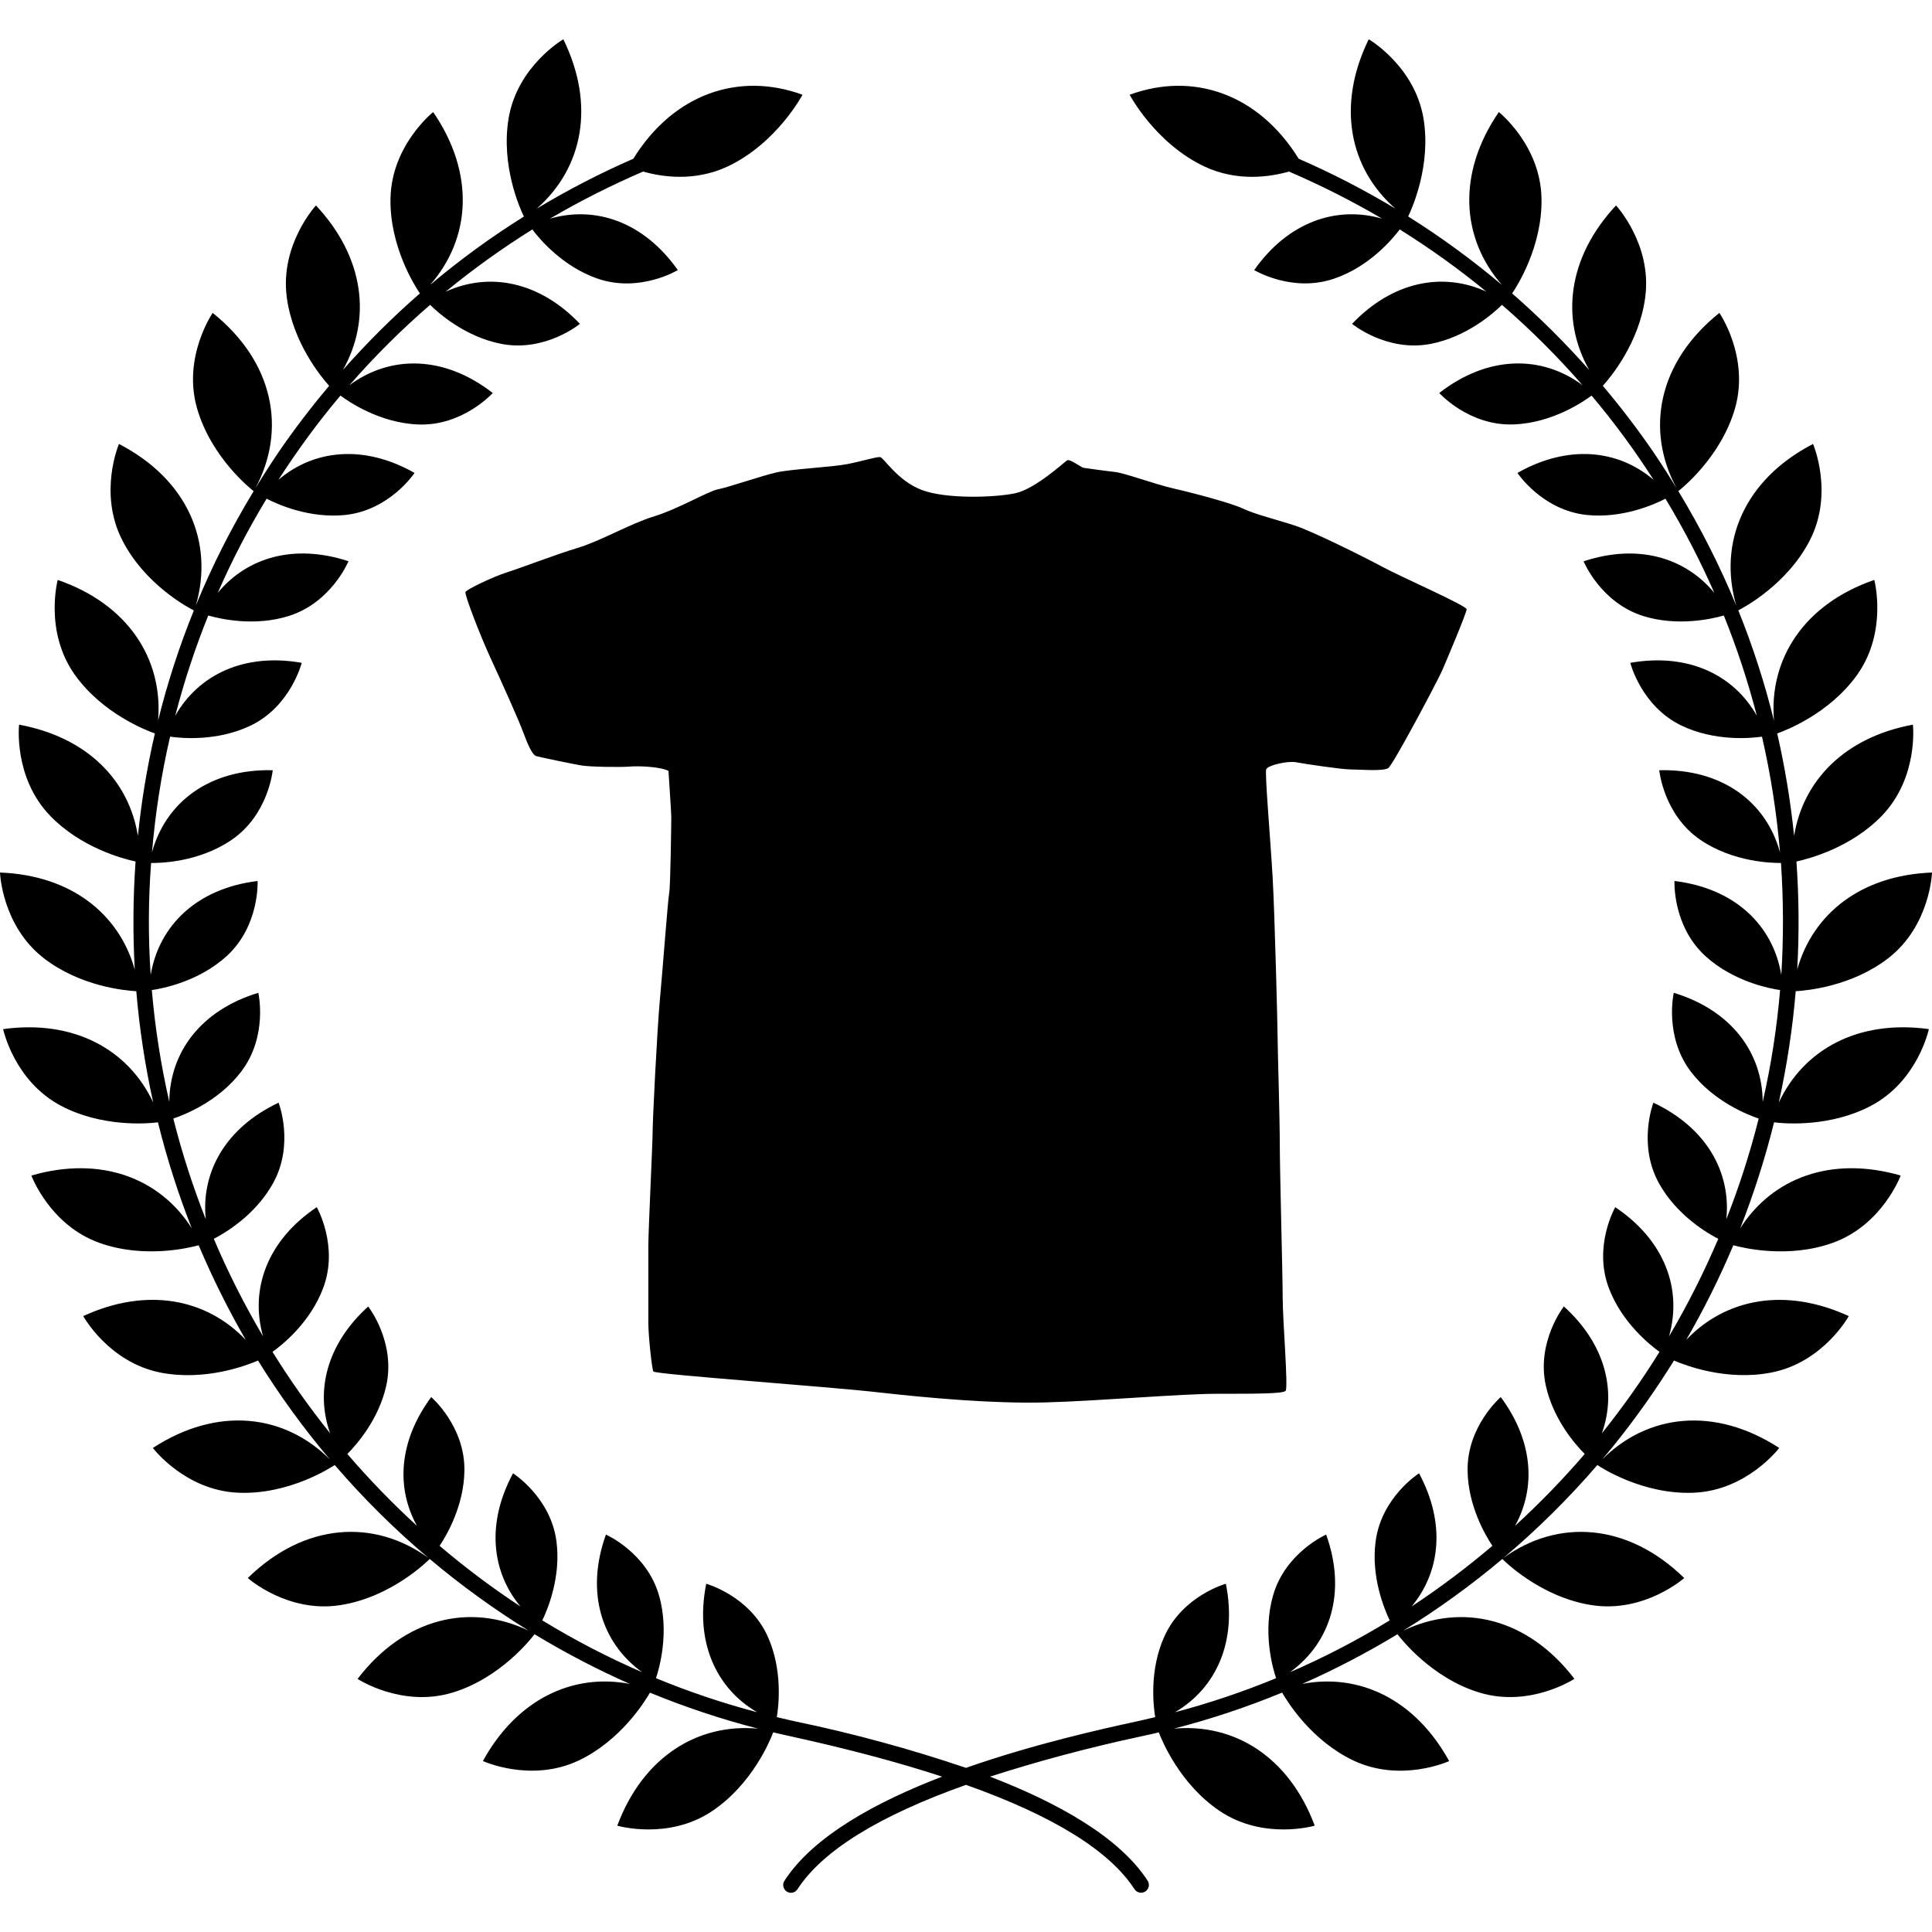
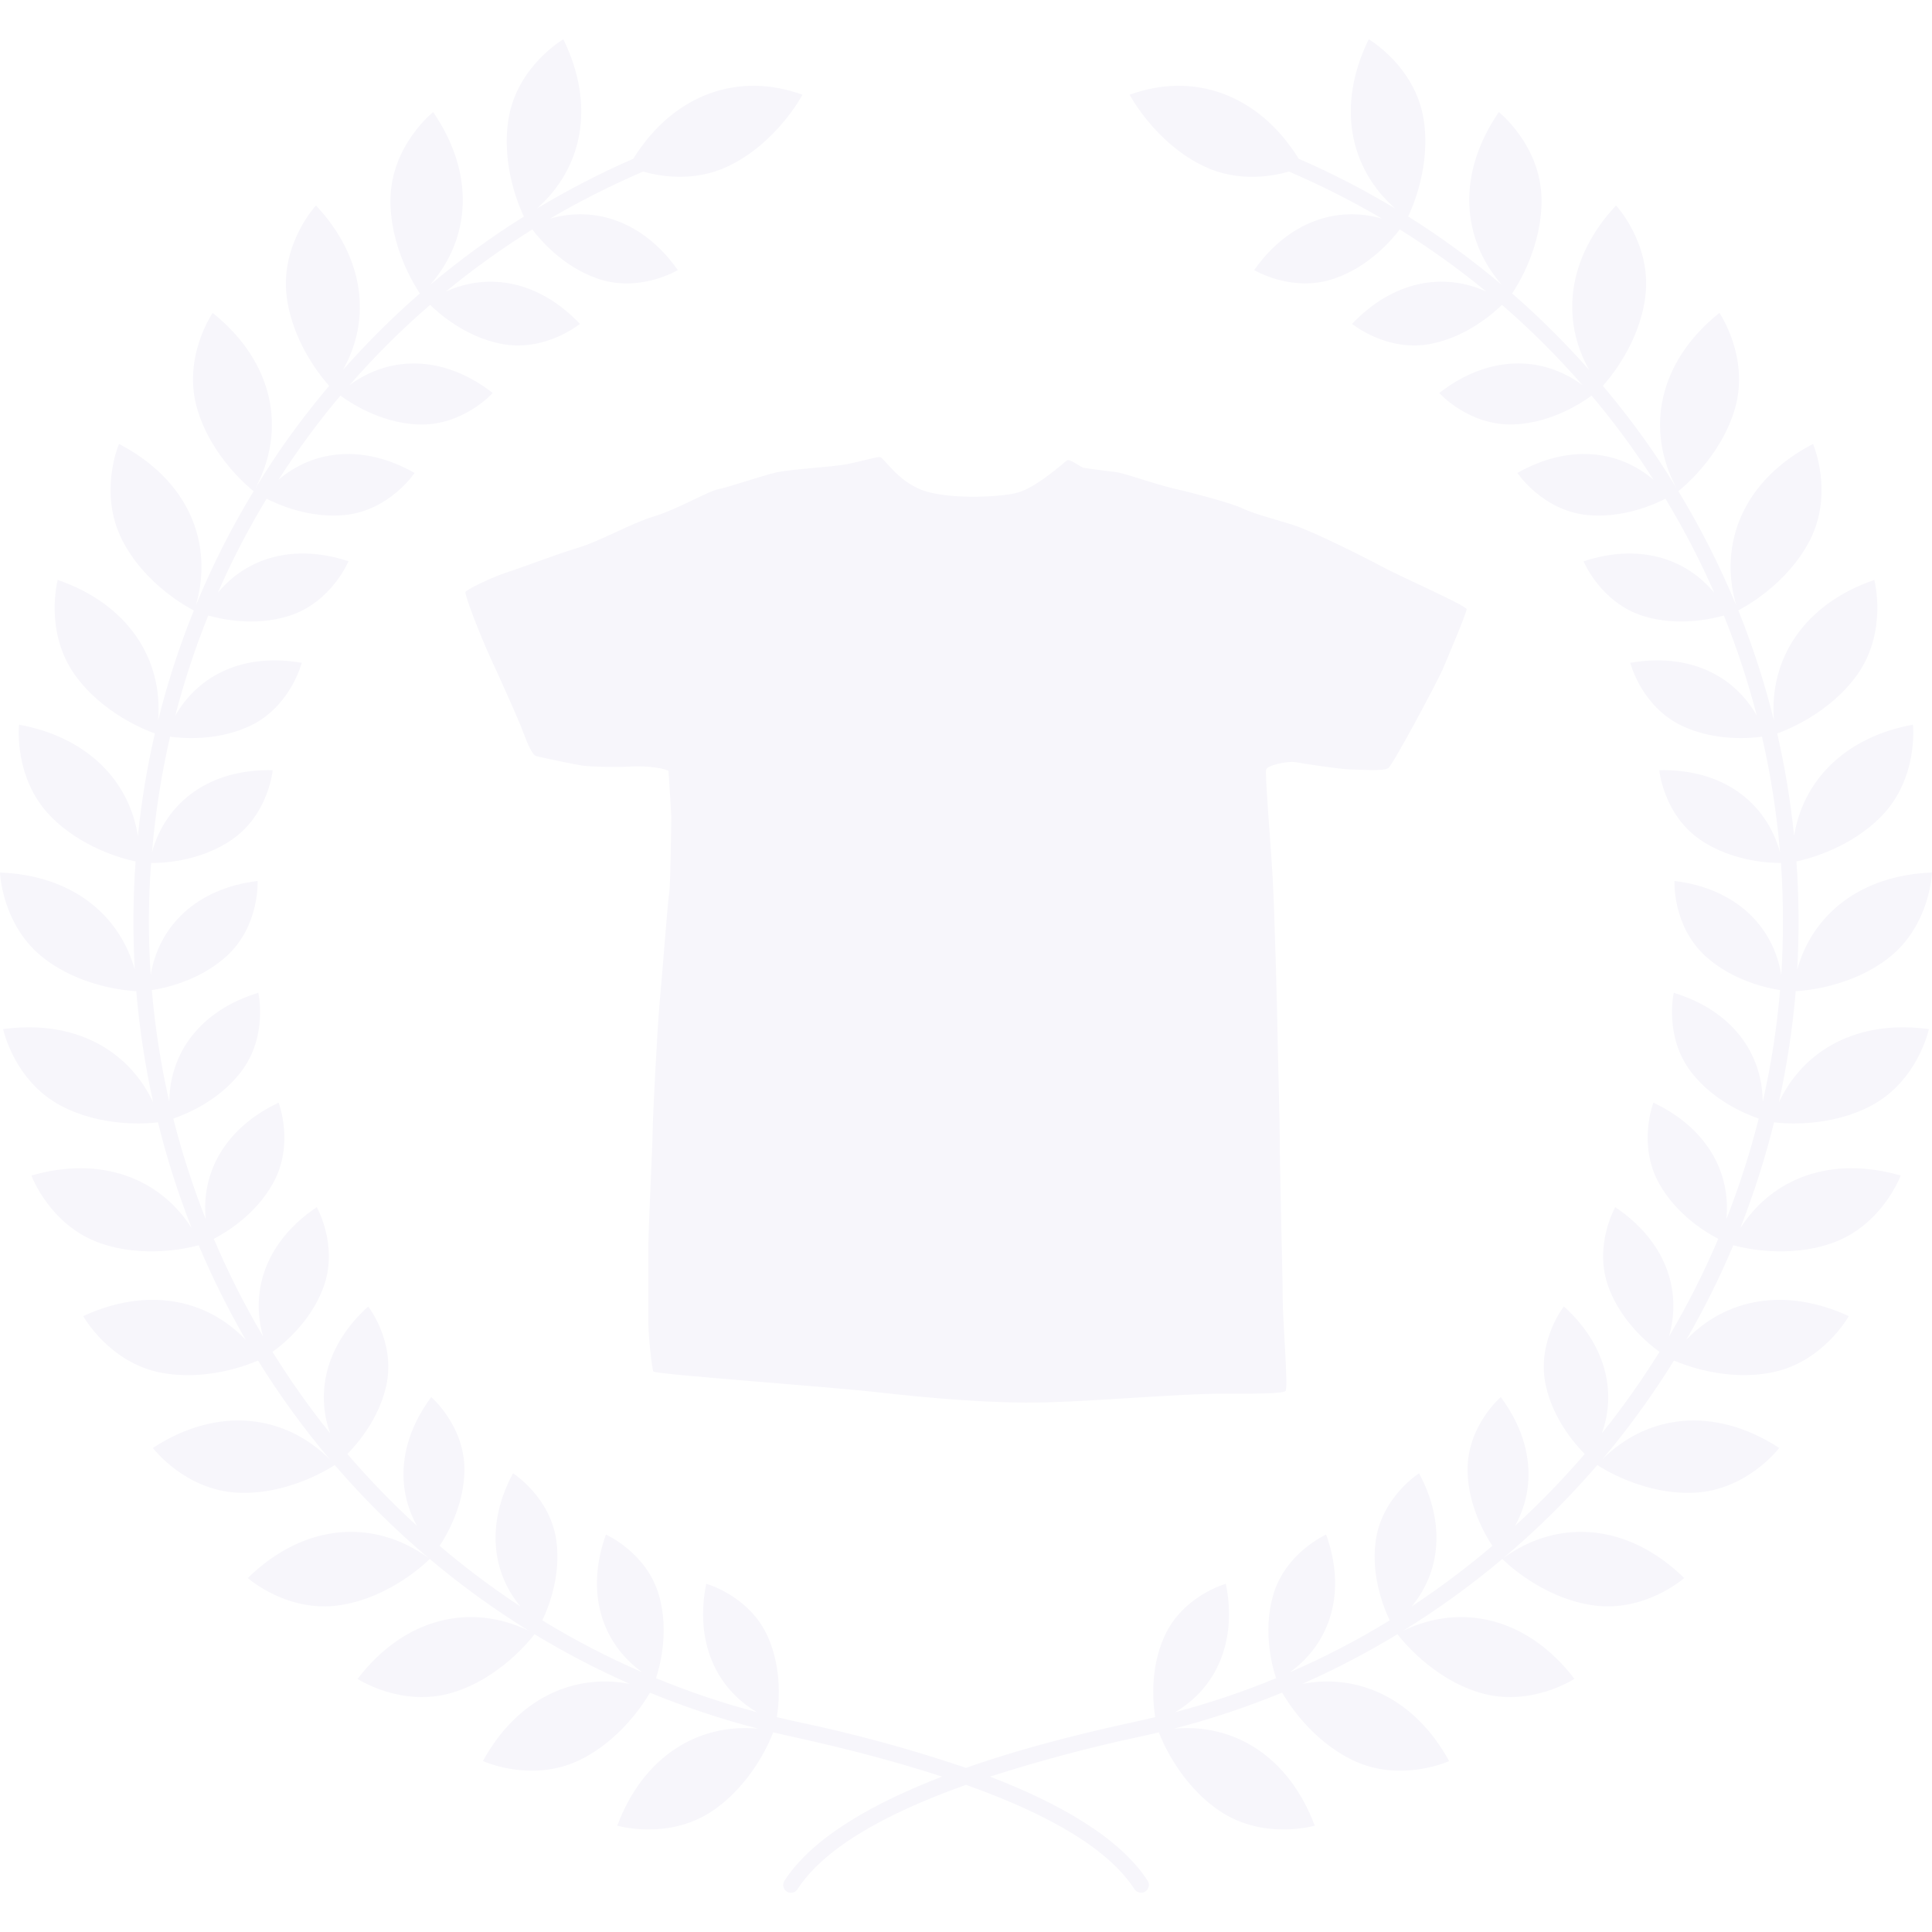
<svg xmlns="http://www.w3.org/2000/svg" role="img" viewBox="0 0 24 24" id="Teepublic--Streamline-Simple-Icons" height="24" width="24">
-   <path d="M6.998 0.488s-0.57 0.33 -0.68 0.982c-0.097 0.584 0.138 1.114 0.19 1.22 -0.408 0.255 -0.797 0.539 -1.165 0.849 0.506 -0.577 0.561 -1.384 0.038 -2.147 0 0 -0.516 0.41 -0.53 1.07 -0.013 0.6 0.306 1.096 0.365 1.183 -0.338 0.294 -0.657 0.613 -0.956 0.95 0.356 -0.63 0.27 -1.396 -0.335 -2.043 0 0 -0.448 0.483 -0.363 1.138 0.074 0.568 0.433 0.999 0.527 1.103 -0.222 0.263 -0.432 0.537 -0.628 0.823 -0.1 0.148 -0.196 0.298 -0.289 0.45 0.39 -0.726 0.232 -1.569 -0.53 -2.179 0 0 -0.375 0.543 -0.196 1.179 0.175 0.62 0.68 1.016 0.705 1.035 -0.277 0.456 -0.517 0.93 -0.718 1.42 0.226 -0.78 -0.098 -1.562 -0.955 -2.006 0 0 -0.26 0.605 0.04 1.194 0.28 0.551 0.821 0.84 0.89 0.874 -0.18 0.445 -0.329 0.902 -0.444 1.368 0.063 -0.763 -0.372 -1.445 -1.247 -1.747 0 0 -0.17 0.636 0.21 1.175 0.346 0.487 0.894 0.696 0.997 0.732 -0.097 0.418 -0.167 0.843 -0.211 1.273 -0.11 -0.69 -0.63 -1.226 -1.476 -1.382 0 0 -0.073 0.655 0.385 1.131 0.382 0.396 0.9 0.534 1.062 0.569a10.67 10.67 0 0 0 -0.01 1.342C1.48 11.351 0.881 10.872 0 10.839c0 0 0.022 0.659 0.544 1.064 0.45 0.349 1.004 0.402 1.149 0.41 0.039 0.466 0.11 0.928 0.21 1.382 -0.308 -0.657 -0.984 -1.032 -1.864 -0.911 0 0 0.135 0.645 0.72 0.953 0.503 0.265 1.059 0.223 1.203 0.205 0.111 0.448 0.251 0.887 0.42 1.316 -0.396 -0.623 -1.128 -0.905 -1.992 -0.655 0 0 0.227 0.618 0.85 0.838 0.549 0.195 1.105 0.062 1.228 0.028 0.17 0.403 0.366 0.796 0.585 1.176 -0.487 -0.514 -1.23 -0.66 -2.019 -0.296 0 0 0.318 0.578 0.966 0.703 0.554 0.106 1.067 -0.091 1.205 -0.151a10.27 10.27 0 0 0 0.895 1.231c-0.566 -0.568 -1.4 -0.667 -2.201 -0.145 0 0 0.397 0.526 1.057 0.556 0.635 0.029 1.163 -0.318 1.202 -0.344 0.358 0.417 0.748 0.802 1.165 1.155 -0.675 -0.49 -1.54 -0.44 -2.245 0.249 0 0 0.493 0.438 1.146 0.337 0.643 -0.098 1.1 -0.56 1.114 -0.574 0.388 0.327 0.8 0.625 1.231 0.892 -0.724 -0.35 -1.545 -0.164 -2.127 0.598 0 0 0.551 0.362 1.183 0.169 0.592 -0.181 0.97 -0.665 1.015 -0.724 0.38 0.23 0.776 0.437 1.183 0.617 -0.705 -0.135 -1.4 0.187 -1.824 0.958 0 0 0.599 0.276 1.195 -0.009 0.51 -0.245 0.806 -0.712 0.88 -0.84 0.436 0.179 0.885 0.329 1.344 0.447 -0.751 -0.069 -1.43 0.349 -1.75 1.205 0 0 0.633 0.186 1.18 -0.182 0.494 -0.332 0.718 -0.872 0.757 -0.977l0.153 0.035 0.081 0.018c0.704 0.155 1.325 0.32 1.864 0.497 -0.82 0.315 -1.6 0.74 -1.958 1.293a0.097 0.097 0 0 0 0.081 0.15 0.098 0.098 0 0 0 0.081 -0.045c0.31 -0.478 1.012 -0.912 2.093 -1.296 1.082 0.384 1.783 0.818 2.093 1.296 0.019 0.028 0.05 0.044 0.082 0.044a0.097 0.097 0 0 0 0.081 -0.15c-0.359 -0.552 -1.138 -0.977 -1.958 -1.292a19.34 19.34 0 0 1 1.863 -0.497l0.082 -0.018c0.05 -0.01 0.101 -0.023 0.152 -0.035 0.04 0.105 0.263 0.645 0.757 0.977 0.548 0.368 1.18 0.182 1.18 0.182 -0.32 -0.856 -0.998 -1.274 -1.75 -1.205a10.27 10.27 0 0 0 1.345 -0.448c0.074 0.129 0.369 0.596 0.88 0.841 0.595 0.285 1.195 0.01 1.195 0.01 -0.424 -0.772 -1.12 -1.094 -1.825 -0.959 0.407 -0.18 0.802 -0.386 1.183 -0.617 0.046 0.06 0.424 0.543 1.015 0.724 0.632 0.193 1.183 -0.17 1.183 -0.17 -0.582 -0.761 -1.402 -0.946 -2.127 -0.598 0.431 -0.266 0.843 -0.564 1.232 -0.891 0.013 0.014 0.47 0.476 1.113 0.574 0.653 0.1 1.146 -0.337 1.146 -0.337 -0.704 -0.688 -1.57 -0.739 -2.245 -0.25 0.417 -0.352 0.807 -0.737 1.166 -1.154 0.04 0.028 0.568 0.373 1.202 0.344 0.66 -0.03 1.057 -0.556 1.057 -0.556 -0.802 -0.521 -1.635 -0.423 -2.2 0.144l0.13 -0.156c0.277 -0.342 0.532 -0.702 0.763 -1.074 0.139 0.06 0.651 0.257 1.205 0.15 0.649 -0.124 0.966 -0.702 0.966 -0.702 -0.79 -0.363 -1.53 -0.218 -2.019 0.295 0.22 -0.38 0.415 -0.772 0.585 -1.175 0.123 0.034 0.68 0.167 1.229 -0.028 0.622 -0.22 0.85 -0.838 0.85 -0.838 -0.865 -0.25 -1.596 0.032 -1.993 0.655 0.168 -0.429 0.309 -0.868 0.42 -1.316 0.144 0.018 0.7 0.06 1.203 -0.205 0.585 -0.308 0.72 -0.953 0.72 -0.953 -0.88 -0.121 -1.556 0.254 -1.864 0.912 0.1 -0.455 0.171 -0.916 0.21 -1.383 0.146 -0.008 0.7 -0.062 1.15 -0.41 0.522 -0.405 0.543 -1.064 0.543 -1.064 -0.88 0.033 -1.479 0.511 -1.674 1.203a10.609 10.609 0 0 0 -0.01 -1.34c0.162 -0.036 0.68 -0.173 1.062 -0.569 0.458 -0.476 0.385 -1.131 0.385 -1.131 -0.846 0.156 -1.364 0.693 -1.476 1.381 -0.044 -0.43 -0.114 -0.854 -0.21 -1.272 0.103 -0.036 0.65 -0.245 0.996 -0.732 0.38 -0.539 0.21 -1.175 0.21 -1.175 -0.875 0.302 -1.31 0.984 -1.246 1.748a10.218 10.218 0 0 0 -0.443 -1.37c0.067 -0.034 0.608 -0.322 0.89 -0.873 0.3 -0.589 0.038 -1.194 0.038 -1.194 -0.857 0.444 -1.18 1.227 -0.954 2.006a10.36 10.36 0 0 0 -0.719 -1.42c0.025 -0.02 0.53 -0.415 0.706 -1.035 0.178 -0.636 -0.196 -1.179 -0.196 -1.179 -0.763 0.61 -0.922 1.453 -0.532 2.178 -0.092 -0.151 -0.187 -0.301 -0.288 -0.449a10.29 10.29 0 0 0 -0.628 -0.823c0.094 -0.104 0.454 -0.535 0.527 -1.103 0.086 -0.655 -0.363 -1.138 -0.363 -1.138 -0.604 0.647 -0.69 1.413 -0.334 2.043 -0.3 -0.338 -0.619 -0.656 -0.957 -0.95 0.06 -0.087 0.378 -0.584 0.365 -1.183 -0.013 -0.66 -0.53 -1.07 -0.53 -1.07 -0.523 0.763 -0.467 1.57 0.038 2.147 -0.368 -0.31 -0.756 -0.594 -1.164 -0.85 0.05 -0.105 0.287 -0.635 0.19 -1.219 -0.11 -0.651 -0.68 -0.982 -0.68 -0.982 -0.403 0.822 -0.239 1.605 0.33 2.103a10.37 10.37 0 0 0 -1.2 -0.619c-0.504 -0.813 -1.318 -1.082 -2.1 -0.795 0 0 0.317 0.603 0.93 0.892 0.413 0.193 0.823 0.127 1.049 0.062 0.401 0.173 0.787 0.368 1.156 0.585 -0.57 -0.164 -1.168 0.043 -1.588 0.639 0 0 0.475 0.288 1 0.104 0.435 -0.15 0.721 -0.493 0.808 -0.609 0.377 0.236 0.736 0.493 1.075 0.772 -0.54 -0.246 -1.163 -0.128 -1.667 0.401 0 0 0.43 0.354 0.976 0.249 0.45 -0.087 0.782 -0.383 0.886 -0.485 0.358 0.31 0.692 0.644 1.001 0.998 -0.507 -0.376 -1.175 -0.374 -1.78 0.097 0 0 0.371 0.413 0.927 0.39 0.482 -0.018 0.87 -0.287 0.965 -0.358 0.28 0.332 0.537 0.681 0.77 1.046 -0.443 -0.378 -1.065 -0.44 -1.691 -0.085 0 0 0.307 0.463 0.86 0.522 0.444 0.046 0.84 -0.13 0.979 -0.202 0.227 0.376 0.43 0.766 0.607 1.17 -0.363 -0.441 -0.952 -0.615 -1.624 -0.392 0 0 0.21 0.513 0.742 0.68 0.427 0.132 0.85 0.036 1 -0.007 0.163 0.404 0.3 0.82 0.41 1.245 -0.29 -0.512 -0.858 -0.783 -1.572 -0.657 0 0 0.135 0.539 0.637 0.78 0.412 0.197 0.854 0.158 0.999 0.137 0.108 0.469 0.183 0.949 0.224 1.437 -0.172 -0.626 -0.718 -1.039 -1.5 -1.02 0 0 0.052 0.553 0.512 0.866 0.412 0.28 0.9 0.287 1 0.286a10.758 10.758 0 0 1 0.004 1.392c-0.101 -0.615 -0.574 -1.077 -1.327 -1.168 0 0 -0.028 0.554 0.382 0.931 0.35 0.32 0.805 0.406 0.93 0.424 -0.04 0.472 -0.112 0.934 -0.216 1.389 -0.004 -0.613 -0.39 -1.138 -1.105 -1.355 0 0 -0.123 0.542 0.215 0.983 0.287 0.374 0.716 0.537 0.84 0.579 -0.107 0.427 -0.242 0.845 -0.402 1.251 0.06 -0.587 -0.248 -1.138 -0.906 -1.448 0 0 -0.2 0.518 0.071 1.004 0.221 0.397 0.602 0.619 0.735 0.687 -0.178 0.418 -0.382 0.823 -0.612 1.212 0.167 -0.583 -0.051 -1.192 -0.668 -1.605 0 0 -0.276 0.482 -0.08 1.003 0.163 0.434 0.517 0.713 0.63 0.794 -0.218 0.352 -0.458 0.69 -0.716 1.012 0.188 -0.525 0.043 -1.11 -0.472 -1.576 0 0 -0.343 0.437 -0.225 0.981 0.092 0.42 0.363 0.73 0.484 0.852 -0.27 0.314 -0.56 0.613 -0.866 0.893 0.263 -0.473 0.226 -1.057 -0.177 -1.6 0 0 -0.422 0.362 -0.412 0.918 0.007 0.43 0.214 0.788 0.308 0.93 -0.318 0.27 -0.653 0.522 -1.003 0.753 0.36 -0.434 0.423 -1.037 0.092 -1.654 0 0 -0.47 0.297 -0.54 0.85 -0.057 0.436 0.106 0.83 0.175 0.977 -0.395 0.242 -0.809 0.458 -1.239 0.644 0.505 -0.365 0.706 -0.995 0.45 -1.71 0 0 -0.508 0.223 -0.66 0.758 -0.132 0.46 -0.002 0.909 0.038 1.026a9.93 9.93 0 0 1 -1.256 0.423c0.513 -0.3 0.776 -0.88 0.632 -1.596 0 0 -0.536 0.148 -0.764 0.655 -0.188 0.416 -0.137 0.856 -0.114 1.002l-0.15 0.035 -0.08 0.018c-0.427 0.093 -1.27 0.279 -2.12 0.577a18.04 18.04 0 0 0 -2.12 -0.577l-0.08 -0.018 -0.15 -0.035c0.024 -0.146 0.074 -0.586 -0.113 -1.002 -0.228 -0.507 -0.764 -0.655 -0.764 -0.655 -0.144 0.717 0.119 1.296 0.632 1.596a9.966 9.966 0 0 1 -1.256 -0.423c0.039 -0.118 0.17 -0.566 0.038 -1.026 -0.152 -0.535 -0.66 -0.758 -0.66 -0.758 -0.257 0.715 -0.055 1.345 0.45 1.71a9.992 9.992 0 0 1 -1.24 -0.644c0.07 -0.146 0.232 -0.54 0.176 -0.978 -0.07 -0.552 -0.54 -0.849 -0.54 -0.849 -0.332 0.617 -0.269 1.22 0.092 1.654 -0.35 -0.23 -0.685 -0.482 -1.004 -0.753 0.094 -0.142 0.301 -0.5 0.308 -0.93 0.01 -0.556 -0.412 -0.918 -0.412 -0.918 -0.403 0.543 -0.44 1.127 -0.177 1.6 -0.306 -0.28 -0.595 -0.579 -0.865 -0.893 0.12 -0.122 0.392 -0.433 0.484 -0.852 0.118 -0.544 -0.225 -0.98 -0.225 -0.98 -0.515 0.465 -0.66 1.05 -0.473 1.575a10.23 10.23 0 0 1 -0.716 -1.012c0.114 -0.08 0.468 -0.36 0.63 -0.794 0.196 -0.52 -0.08 -1.003 -0.08 -1.003 -0.617 0.413 -0.834 1.022 -0.667 1.605 -0.23 -0.389 -0.435 -0.794 -0.612 -1.212 0.133 -0.068 0.513 -0.29 0.734 -0.687 0.272 -0.486 0.071 -1.004 0.071 -1.004 -0.658 0.31 -0.965 0.861 -0.905 1.448 -0.16 -0.406 -0.296 -0.824 -0.403 -1.251 0.125 -0.042 0.554 -0.205 0.84 -0.579 0.34 -0.441 0.216 -0.983 0.216 -0.983 -0.716 0.217 -1.101 0.742 -1.106 1.354a10.103 10.103 0 0 1 -0.217 -1.388c0.127 -0.018 0.582 -0.104 0.932 -0.424 0.41 -0.377 0.382 -0.931 0.382 -0.931 -0.753 0.091 -1.226 0.553 -1.328 1.167a9.665 9.665 0 0 1 0.005 -1.391c0.1 0.002 0.588 -0.005 0.999 -0.286 0.46 -0.313 0.512 -0.866 0.512 -0.866 -0.781 -0.019 -1.327 0.393 -1.5 1.019 0.042 -0.488 0.116 -0.967 0.225 -1.436 0.145 0.021 0.587 0.06 1 -0.137 0.5 -0.241 0.635 -0.78 0.635 -0.78 -0.713 -0.126 -1.281 0.146 -1.571 0.657 0.11 -0.426 0.247 -0.841 0.41 -1.245 0.15 0.043 0.573 0.14 1 0.006 0.53 -0.166 0.742 -0.68 0.742 -0.68 -0.673 -0.222 -1.261 -0.048 -1.624 0.393 0.176 -0.404 0.38 -0.795 0.607 -1.17 0.139 0.072 0.534 0.248 0.978 0.202 0.553 -0.059 0.86 -0.522 0.86 -0.522 -0.625 -0.355 -1.247 -0.293 -1.691 0.085 0.234 -0.364 0.49 -0.714 0.77 -1.046 0.096 0.071 0.483 0.34 0.965 0.359 0.556 0.022 0.927 -0.391 0.927 -0.391 -0.604 -0.47 -1.272 -0.473 -1.78 -0.097a10 10 0 0 1 1.002 -0.998c0.103 0.102 0.436 0.398 0.886 0.485 0.546 0.105 0.975 -0.249 0.975 -0.249 -0.503 -0.529 -1.127 -0.647 -1.667 -0.4 0.34 -0.28 0.699 -0.537 1.076 -0.773 0.086 0.116 0.373 0.459 0.807 0.61 0.526 0.183 1 -0.105 1 -0.105 -0.42 -0.596 -1.018 -0.803 -1.588 -0.639 0.37 -0.217 0.756 -0.412 1.157 -0.585 0.226 0.065 0.636 0.13 1.048 -0.062 0.614 -0.289 0.932 -0.892 0.932 -0.892 -0.784 -0.287 -1.597 -0.018 -2.102 0.795a10.37 10.37 0 0 0 -1.2 0.62c0.57 -0.499 0.734 -1.282 0.331 -2.104zm3.935 5.19c-0.045 -0.005 -0.225 0.052 -0.412 0.088 -0.187 0.036 -0.696 0.062 -0.874 0.102 -0.178 0.04 -0.607 0.188 -0.727 0.21 -0.121 0.023 -0.496 0.245 -0.79 0.335 -0.295 0.089 -0.67 0.308 -0.95 0.392 -0.282 0.085 -0.697 0.246 -0.88 0.304 -0.183 0.058 -0.504 0.214 -0.518 0.245 -0.013 0.032 0.184 0.545 0.318 0.834 0.134 0.29 0.347 0.763 0.4 0.91 0.055 0.148 0.113 0.282 0.162 0.295 0.049 0.013 0.45 0.098 0.562 0.116 0.111 0.018 0.473 0.023 0.593 0.014 0.12 -0.01 0.38 0 0.487 0.053 0 0 0.035 0.527 0.035 0.571 0 0.045 -0.009 0.848 -0.026 0.946 -0.018 0.099 -0.08 0.946 -0.117 1.34 -0.035 0.392 -0.089 1.49 -0.089 1.632 0 0.143 -0.053 1.214 -0.053 1.41v0.955c0 0.17 0.044 0.572 0.062 0.607 0.018 0.036 2.178 0.188 2.802 0.26 0.625 0.07 1.419 0.142 2.08 0.124 0.66 -0.018 1.66 -0.107 2.133 -0.107 0.473 0 0.803 0 0.839 -0.036 0.035 -0.035 -0.036 -0.874 -0.036 -1.151 0 -0.276 -0.036 -1.58 -0.036 -1.91 0 -0.33 -0.027 -1.196 -0.027 -1.321s-0.035 -1.526 -0.062 -1.999c-0.027 -0.473 -0.098 -1.285 -0.08 -1.339 0.017 -0.053 0.268 -0.107 0.365 -0.09 0.099 0.019 0.572 0.09 0.679 0.09 0.107 0 0.41 0.027 0.473 -0.017 0.062 -0.045 0.607 -1.071 0.67 -1.214 0.062 -0.143 0.303 -0.714 0.303 -0.759 0 -0.044 -0.813 -0.401 -1.045 -0.526 -0.231 -0.125 -0.87 -0.442 -1.088 -0.513 -0.219 -0.072 -0.505 -0.143 -0.643 -0.21s-0.607 -0.192 -0.861 -0.25c-0.254 -0.058 -0.608 -0.194 -0.738 -0.207 -0.129 -0.014 -0.343 -0.045 -0.38 -0.05 -0.035 -0.004 -0.173 -0.116 -0.209 -0.093 -0.035 0.022 -0.392 0.354 -0.642 0.408 -0.25 0.054 -0.86 0.075 -1.164 -0.041 -0.303 -0.116 -0.472 -0.404 -0.516 -0.408z" fill="#000000" stroke-width="1" />
+   <path d="M6.998 0.488s-0.57 0.33 -0.68 0.982c-0.097 0.584 0.138 1.114 0.19 1.22 -0.408 0.255 -0.797 0.539 -1.165 0.849 0.506 -0.577 0.561 -1.384 0.038 -2.147 0 0 -0.516 0.41 -0.53 1.07 -0.013 0.6 0.306 1.096 0.365 1.183 -0.338 0.294 -0.657 0.613 -0.956 0.95 0.356 -0.63 0.27 -1.396 -0.335 -2.043 0 0 -0.448 0.483 -0.363 1.138 0.074 0.568 0.433 0.999 0.527 1.103 -0.222 0.263 -0.432 0.537 -0.628 0.823 -0.1 0.148 -0.196 0.298 -0.289 0.45 0.39 -0.726 0.232 -1.569 -0.53 -2.179 0 0 -0.375 0.543 -0.196 1.179 0.175 0.62 0.68 1.016 0.705 1.035 -0.277 0.456 -0.517 0.93 -0.718 1.42 0.226 -0.78 -0.098 -1.562 -0.955 -2.006 0 0 -0.26 0.605 0.04 1.194 0.28 0.551 0.821 0.84 0.89 0.874 -0.18 0.445 -0.329 0.902 -0.444 1.368 0.063 -0.763 -0.372 -1.445 -1.247 -1.747 0 0 -0.17 0.636 0.21 1.175 0.346 0.487 0.894 0.696 0.997 0.732 -0.097 0.418 -0.167 0.843 -0.211 1.273 -0.11 -0.69 -0.63 -1.226 -1.476 -1.382 0 0 -0.073 0.655 0.385 1.131 0.382 0.396 0.9 0.534 1.062 0.569a10.67 10.67 0 0 0 -0.01 1.342C1.48 11.351 0.881 10.872 0 10.839c0 0 0.022 0.659 0.544 1.064 0.45 0.349 1.004 0.402 1.149 0.41 0.039 0.466 0.11 0.928 0.21 1.382 -0.308 -0.657 -0.984 -1.032 -1.864 -0.911 0 0 0.135 0.645 0.72 0.953 0.503 0.265 1.059 0.223 1.203 0.205 0.111 0.448 0.251 0.887 0.42 1.316 -0.396 -0.623 -1.128 -0.905 -1.992 -0.655 0 0 0.227 0.618 0.85 0.838 0.549 0.195 1.105 0.062 1.228 0.028 0.17 0.403 0.366 0.796 0.585 1.176 -0.487 -0.514 -1.23 -0.66 -2.019 -0.296 0 0 0.318 0.578 0.966 0.703 0.554 0.106 1.067 -0.091 1.205 -0.151a10.27 10.27 0 0 0 0.895 1.231c-0.566 -0.568 -1.4 -0.667 -2.201 -0.145 0 0 0.397 0.526 1.057 0.556 0.635 0.029 1.163 -0.318 1.202 -0.344 0.358 0.417 0.748 0.802 1.165 1.155 -0.675 -0.49 -1.54 -0.44 -2.245 0.249 0 0 0.493 0.438 1.146 0.337 0.643 -0.098 1.1 -0.56 1.114 -0.574 0.388 0.327 0.8 0.625 1.231 0.892 -0.724 -0.35 -1.545 -0.164 -2.127 0.598 0 0 0.551 0.362 1.183 0.169 0.592 -0.181 0.97 -0.665 1.015 -0.724 0.38 0.23 0.776 0.437 1.183 0.617 -0.705 -0.135 -1.4 0.187 -1.824 0.958 0 0 0.599 0.276 1.195 -0.009 0.51 -0.245 0.806 -0.712 0.88 -0.84 0.436 0.179 0.885 0.329 1.344 0.447 -0.751 -0.069 -1.43 0.349 -1.75 1.205 0 0 0.633 0.186 1.18 -0.182 0.494 -0.332 0.718 -0.872 0.757 -0.977l0.153 0.035 0.081 0.018c0.704 0.155 1.325 0.32 1.864 0.497 -0.82 0.315 -1.6 0.74 -1.958 1.293a0.097 0.097 0 0 0 0.081 0.15 0.098 0.098 0 0 0 0.081 -0.045c0.31 -0.478 1.012 -0.912 2.093 -1.296 1.082 0.384 1.783 0.818 2.093 1.296 0.019 0.028 0.05 0.044 0.082 0.044a0.097 0.097 0 0 0 0.081 -0.15c-0.359 -0.552 -1.138 -0.977 -1.958 -1.292a19.34 19.34 0 0 1 1.863 -0.497l0.082 -0.018c0.05 -0.01 0.101 -0.023 0.152 -0.035 0.04 0.105 0.263 0.645 0.757 0.977 0.548 0.368 1.18 0.182 1.18 0.182 -0.32 -0.856 -0.998 -1.274 -1.75 -1.205a10.27 10.27 0 0 0 1.345 -0.448c0.074 0.129 0.369 0.596 0.88 0.841 0.595 0.285 1.195 0.01 1.195 0.01 -0.424 -0.772 -1.12 -1.094 -1.825 -0.959 0.407 -0.18 0.802 -0.386 1.183 -0.617 0.046 0.06 0.424 0.543 1.015 0.724 0.632 0.193 1.183 -0.17 1.183 -0.17 -0.582 -0.761 -1.402 -0.946 -2.127 -0.598 0.431 -0.266 0.843 -0.564 1.232 -0.891 0.013 0.014 0.47 0.476 1.113 0.574 0.653 0.1 1.146 -0.337 1.146 -0.337 -0.704 -0.688 -1.57 -0.739 -2.245 -0.25 0.417 -0.352 0.807 -0.737 1.166 -1.154 0.04 0.028 0.568 0.373 1.202 0.344 0.66 -0.03 1.057 -0.556 1.057 -0.556 -0.802 -0.521 -1.635 -0.423 -2.2 0.144l0.13 -0.156c0.277 -0.342 0.532 -0.702 0.763 -1.074 0.139 0.06 0.651 0.257 1.205 0.15 0.649 -0.124 0.966 -0.702 0.966 -0.702 -0.79 -0.363 -1.53 -0.218 -2.019 0.295 0.22 -0.38 0.415 -0.772 0.585 -1.175 0.123 0.034 0.68 0.167 1.229 -0.028 0.622 -0.22 0.85 -0.838 0.85 -0.838 -0.865 -0.25 -1.596 0.032 -1.993 0.655 0.168 -0.429 0.309 -0.868 0.42 -1.316 0.144 0.018 0.7 0.06 1.203 -0.205 0.585 -0.308 0.72 -0.953 0.72 -0.953 -0.88 -0.121 -1.556 0.254 -1.864 0.912 0.1 -0.455 0.171 -0.916 0.21 -1.383 0.146 -0.008 0.7 -0.062 1.15 -0.41 0.522 -0.405 0.543 -1.064 0.543 -1.064 -0.88 0.033 -1.479 0.511 -1.674 1.203a10.609 10.609 0 0 0 -0.01 -1.34c0.162 -0.036 0.68 -0.173 1.062 -0.569 0.458 -0.476 0.385 -1.131 0.385 -1.131 -0.846 0.156 -1.364 0.693 -1.476 1.381 -0.044 -0.43 -0.114 -0.854 -0.21 -1.272 0.103 -0.036 0.65 -0.245 0.996 -0.732 0.38 -0.539 0.21 -1.175 0.21 -1.175 -0.875 0.302 -1.31 0.984 -1.246 1.748a10.218 10.218 0 0 0 -0.443 -1.37c0.067 -0.034 0.608 -0.322 0.89 -0.873 0.3 -0.589 0.038 -1.194 0.038 -1.194 -0.857 0.444 -1.18 1.227 -0.954 2.006a10.36 10.36 0 0 0 -0.719 -1.42c0.025 -0.02 0.53 -0.415 0.706 -1.035 0.178 -0.636 -0.196 -1.179 -0.196 -1.179 -0.763 0.61 -0.922 1.453 -0.532 2.178 -0.092 -0.151 -0.187 -0.301 -0.288 -0.449a10.29 10.29 0 0 0 -0.628 -0.823c0.094 -0.104 0.454 -0.535 0.527 -1.103 0.086 -0.655 -0.363 -1.138 -0.363 -1.138 -0.604 0.647 -0.69 1.413 -0.334 2.043 -0.3 -0.338 -0.619 -0.656 -0.957 -0.95 0.06 -0.087 0.378 -0.584 0.365 -1.183 -0.013 -0.66 -0.53 -1.07 -0.53 -1.07 -0.523 0.763 -0.467 1.57 0.038 2.147 -0.368 -0.31 -0.756 -0.594 -1.164 -0.85 0.05 -0.105 0.287 -0.635 0.19 -1.219 -0.11 -0.651 -0.68 -0.982 -0.68 -0.982 -0.403 0.822 -0.239 1.605 0.33 2.103a10.37 10.37 0 0 0 -1.2 -0.619c-0.504 -0.813 -1.318 -1.082 -2.1 -0.795 0 0 0.317 0.603 0.93 0.892 0.413 0.193 0.823 0.127 1.049 0.062 0.401 0.173 0.787 0.368 1.156 0.585 -0.57 -0.164 -1.168 0.043 -1.588 0.639 0 0 0.475 0.288 1 0.104 0.435 -0.15 0.721 -0.493 0.808 -0.609 0.377 0.236 0.736 0.493 1.075 0.772 -0.54 -0.246 -1.163 -0.128 -1.667 0.401 0 0 0.43 0.354 0.976 0.249 0.45 -0.087 0.782 -0.383 0.886 -0.485 0.358 0.31 0.692 0.644 1.001 0.998 -0.507 -0.376 -1.175 -0.374 -1.78 0.097 0 0 0.371 0.413 0.927 0.39 0.482 -0.018 0.87 -0.287 0.965 -0.358 0.28 0.332 0.537 0.681 0.77 1.046 -0.443 -0.378 -1.065 -0.44 -1.691 -0.085 0 0 0.307 0.463 0.86 0.522 0.444 0.046 0.84 -0.13 0.979 -0.202 0.227 0.376 0.43 0.766 0.607 1.17 -0.363 -0.441 -0.952 -0.615 -1.624 -0.392 0 0 0.21 0.513 0.742 0.68 0.427 0.132 0.85 0.036 1 -0.007 0.163 0.404 0.3 0.82 0.41 1.245 -0.29 -0.512 -0.858 -0.783 -1.572 -0.657 0 0 0.135 0.539 0.637 0.78 0.412 0.197 0.854 0.158 0.999 0.137 0.108 0.469 0.183 0.949 0.224 1.437 -0.172 -0.626 -0.718 -1.039 -1.5 -1.02 0 0 0.052 0.553 0.512 0.866 0.412 0.28 0.9 0.287 1 0.286a10.758 10.758 0 0 1 0.004 1.392c-0.101 -0.615 -0.574 -1.077 -1.327 -1.168 0 0 -0.028 0.554 0.382 0.931 0.35 0.32 0.805 0.406 0.93 0.424 -0.04 0.472 -0.112 0.934 -0.216 1.389 -0.004 -0.613 -0.39 -1.138 -1.105 -1.355 0 0 -0.123 0.542 0.215 0.983 0.287 0.374 0.716 0.537 0.84 0.579 -0.107 0.427 -0.242 0.845 -0.402 1.251 0.06 -0.587 -0.248 -1.138 -0.906 -1.448 0 0 -0.2 0.518 0.071 1.004 0.221 0.397 0.602 0.619 0.735 0.687 -0.178 0.418 -0.382 0.823 -0.612 1.212 0.167 -0.583 -0.051 -1.192 -0.668 -1.605 0 0 -0.276 0.482 -0.08 1.003 0.163 0.434 0.517 0.713 0.63 0.794 -0.218 0.352 -0.458 0.69 -0.716 1.012 0.188 -0.525 0.043 -1.11 -0.472 -1.576 0 0 -0.343 0.437 -0.225 0.981 0.092 0.42 0.363 0.73 0.484 0.852 -0.27 0.314 -0.56 0.613 -0.866 0.893 0.263 -0.473 0.226 -1.057 -0.177 -1.6 0 0 -0.422 0.362 -0.412 0.918 0.007 0.43 0.214 0.788 0.308 0.93 -0.318 0.27 -0.653 0.522 -1.003 0.753 0.36 -0.434 0.423 -1.037 0.092 -1.654 0 0 -0.47 0.297 -0.54 0.85 -0.057 0.436 0.106 0.83 0.175 0.977 -0.395 0.242 -0.809 0.458 -1.239 0.644 0.505 -0.365 0.706 -0.995 0.45 -1.71 0 0 -0.508 0.223 -0.66 0.758 -0.132 0.46 -0.002 0.909 0.038 1.026a9.93 9.93 0 0 1 -1.256 0.423c0.513 -0.3 0.776 -0.88 0.632 -1.596 0 0 -0.536 0.148 -0.764 0.655 -0.188 0.416 -0.137 0.856 -0.114 1.002l-0.15 0.035 -0.08 0.018c-0.427 0.093 -1.27 0.279 -2.12 0.577a18.04 18.04 0 0 0 -2.12 -0.577l-0.08 -0.018 -0.15 -0.035c0.024 -0.146 0.074 -0.586 -0.113 -1.002 -0.228 -0.507 -0.764 -0.655 -0.764 -0.655 -0.144 0.717 0.119 1.296 0.632 1.596a9.966 9.966 0 0 1 -1.256 -0.423c0.039 -0.118 0.17 -0.566 0.038 -1.026 -0.152 -0.535 -0.66 -0.758 -0.66 -0.758 -0.257 0.715 -0.055 1.345 0.45 1.71a9.992 9.992 0 0 1 -1.24 -0.644c0.07 -0.146 0.232 -0.54 0.176 -0.978 -0.07 -0.552 -0.54 -0.849 -0.54 -0.849 -0.332 0.617 -0.269 1.22 0.092 1.654 -0.35 -0.23 -0.685 -0.482 -1.004 -0.753 0.094 -0.142 0.301 -0.5 0.308 -0.93 0.01 -0.556 -0.412 -0.918 -0.412 -0.918 -0.403 0.543 -0.44 1.127 -0.177 1.6 -0.306 -0.28 -0.595 -0.579 -0.865 -0.893 0.12 -0.122 0.392 -0.433 0.484 -0.852 0.118 -0.544 -0.225 -0.98 -0.225 -0.98 -0.515 0.465 -0.66 1.05 -0.473 1.575a10.23 10.23 0 0 1 -0.716 -1.012c0.114 -0.08 0.468 -0.36 0.63 -0.794 0.196 -0.52 -0.08 -1.003 -0.08 -1.003 -0.617 0.413 -0.834 1.022 -0.667 1.605 -0.23 -0.389 -0.435 -0.794 -0.612 -1.212 0.133 -0.068 0.513 -0.29 0.734 -0.687 0.272 -0.486 0.071 -1.004 0.071 -1.004 -0.658 0.31 -0.965 0.861 -0.905 1.448 -0.16 -0.406 -0.296 -0.824 -0.403 -1.251 0.125 -0.042 0.554 -0.205 0.84 -0.579 0.34 -0.441 0.216 -0.983 0.216 -0.983 -0.716 0.217 -1.101 0.742 -1.106 1.354a10.103 10.103 0 0 1 -0.217 -1.388c0.127 -0.018 0.582 -0.104 0.932 -0.424 0.41 -0.377 0.382 -0.931 0.382 -0.931 -0.753 0.091 -1.226 0.553 -1.328 1.167a9.665 9.665 0 0 1 0.005 -1.391c0.1 0.002 0.588 -0.005 0.999 -0.286 0.46 -0.313 0.512 -0.866 0.512 -0.866 -0.781 -0.019 -1.327 0.393 -1.5 1.019 0.042 -0.488 0.116 -0.967 0.225 -1.436 0.145 0.021 0.587 0.06 1 -0.137 0.5 -0.241 0.635 -0.78 0.635 -0.78 -0.713 -0.126 -1.281 0.146 -1.571 0.657 0.11 -0.426 0.247 -0.841 0.41 -1.245 0.15 0.043 0.573 0.14 1 0.006 0.53 -0.166 0.742 -0.68 0.742 -0.68 -0.673 -0.222 -1.261 -0.048 -1.624 0.393 0.176 -0.404 0.38 -0.795 0.607 -1.17 0.139 0.072 0.534 0.248 0.978 0.202 0.553 -0.059 0.86 -0.522 0.86 -0.522 -0.625 -0.355 -1.247 -0.293 -1.691 0.085 0.234 -0.364 0.49 -0.714 0.77 -1.046 0.096 0.071 0.483 0.34 0.965 0.359 0.556 0.022 0.927 -0.391 0.927 -0.391 -0.604 -0.47 -1.272 -0.473 -1.78 -0.097a10 10 0 0 1 1.002 -0.998c0.103 0.102 0.436 0.398 0.886 0.485 0.546 0.105 0.975 -0.249 0.975 -0.249 -0.503 -0.529 -1.127 -0.647 -1.667 -0.4 0.34 -0.28 0.699 -0.537 1.076 -0.773 0.086 0.116 0.373 0.459 0.807 0.61 0.526 0.183 1 -0.105 1 -0.105 -0.42 -0.596 -1.018 -0.803 -1.588 -0.639 0.37 -0.217 0.756 -0.412 1.157 -0.585 0.226 0.065 0.636 0.13 1.048 -0.062 0.614 -0.289 0.932 -0.892 0.932 -0.892 -0.784 -0.287 -1.597 -0.018 -2.102 0.795a10.37 10.37 0 0 0 -1.2 0.62c0.57 -0.499 0.734 -1.282 0.331 -2.104zm3.935 5.19c-0.045 -0.005 -0.225 0.052 -0.412 0.088 -0.187 0.036 -0.696 0.062 -0.874 0.102 -0.178 0.04 -0.607 0.188 -0.727 0.21 -0.121 0.023 -0.496 0.245 -0.79 0.335 -0.295 0.089 -0.67 0.308 -0.95 0.392 -0.282 0.085 -0.697 0.246 -0.88 0.304 -0.183 0.058 -0.504 0.214 -0.518 0.245 -0.013 0.032 0.184 0.545 0.318 0.834 0.134 0.29 0.347 0.763 0.4 0.91 0.055 0.148 0.113 0.282 0.162 0.295 0.049 0.013 0.45 0.098 0.562 0.116 0.111 0.018 0.473 0.023 0.593 0.014 0.12 -0.01 0.38 0 0.487 0.053 0 0 0.035 0.527 0.035 0.571 0 0.045 -0.009 0.848 -0.026 0.946 -0.018 0.099 -0.08 0.946 -0.117 1.34 -0.035 0.392 -0.089 1.49 -0.089 1.632 0 0.143 -0.053 1.214 -0.053 1.41v0.955c0 0.17 0.044 0.572 0.062 0.607 0.018 0.036 2.178 0.188 2.802 0.26 0.625 0.07 1.419 0.142 2.08 0.124 0.66 -0.018 1.66 -0.107 2.133 -0.107 0.473 0 0.803 0 0.839 -0.036 0.035 -0.035 -0.036 -0.874 -0.036 -1.151 0 -0.276 -0.036 -1.58 -0.036 -1.91 0 -0.33 -0.027 -1.196 -0.027 -1.321s-0.035 -1.526 -0.062 -1.999c-0.027 -0.473 -0.098 -1.285 -0.08 -1.339 0.017 -0.053 0.268 -0.107 0.365 -0.09 0.099 0.019 0.572 0.09 0.679 0.09 0.107 0 0.41 0.027 0.473 -0.017 0.062 -0.045 0.607 -1.071 0.67 -1.214 0.062 -0.143 0.303 -0.714 0.303 -0.759 0 -0.044 -0.813 -0.401 -1.045 -0.526 -0.231 -0.125 -0.87 -0.442 -1.088 -0.513 -0.219 -0.072 -0.505 -0.143 -0.643 -0.21s-0.607 -0.192 -0.861 -0.25c-0.254 -0.058 -0.608 -0.194 -0.738 -0.207 -0.129 -0.014 -0.343 -0.045 -0.38 -0.05 -0.035 -0.004 -0.173 -0.116 -0.209 -0.093 -0.035 0.022 -0.392 0.354 -0.642 0.408 -0.25 0.054 -0.86 0.075 -1.164 -0.041 -0.303 -0.116 -0.472 -0.404 -0.516 -0.408z" fill="#f7f6fb" stroke-width="1" />
</svg>
